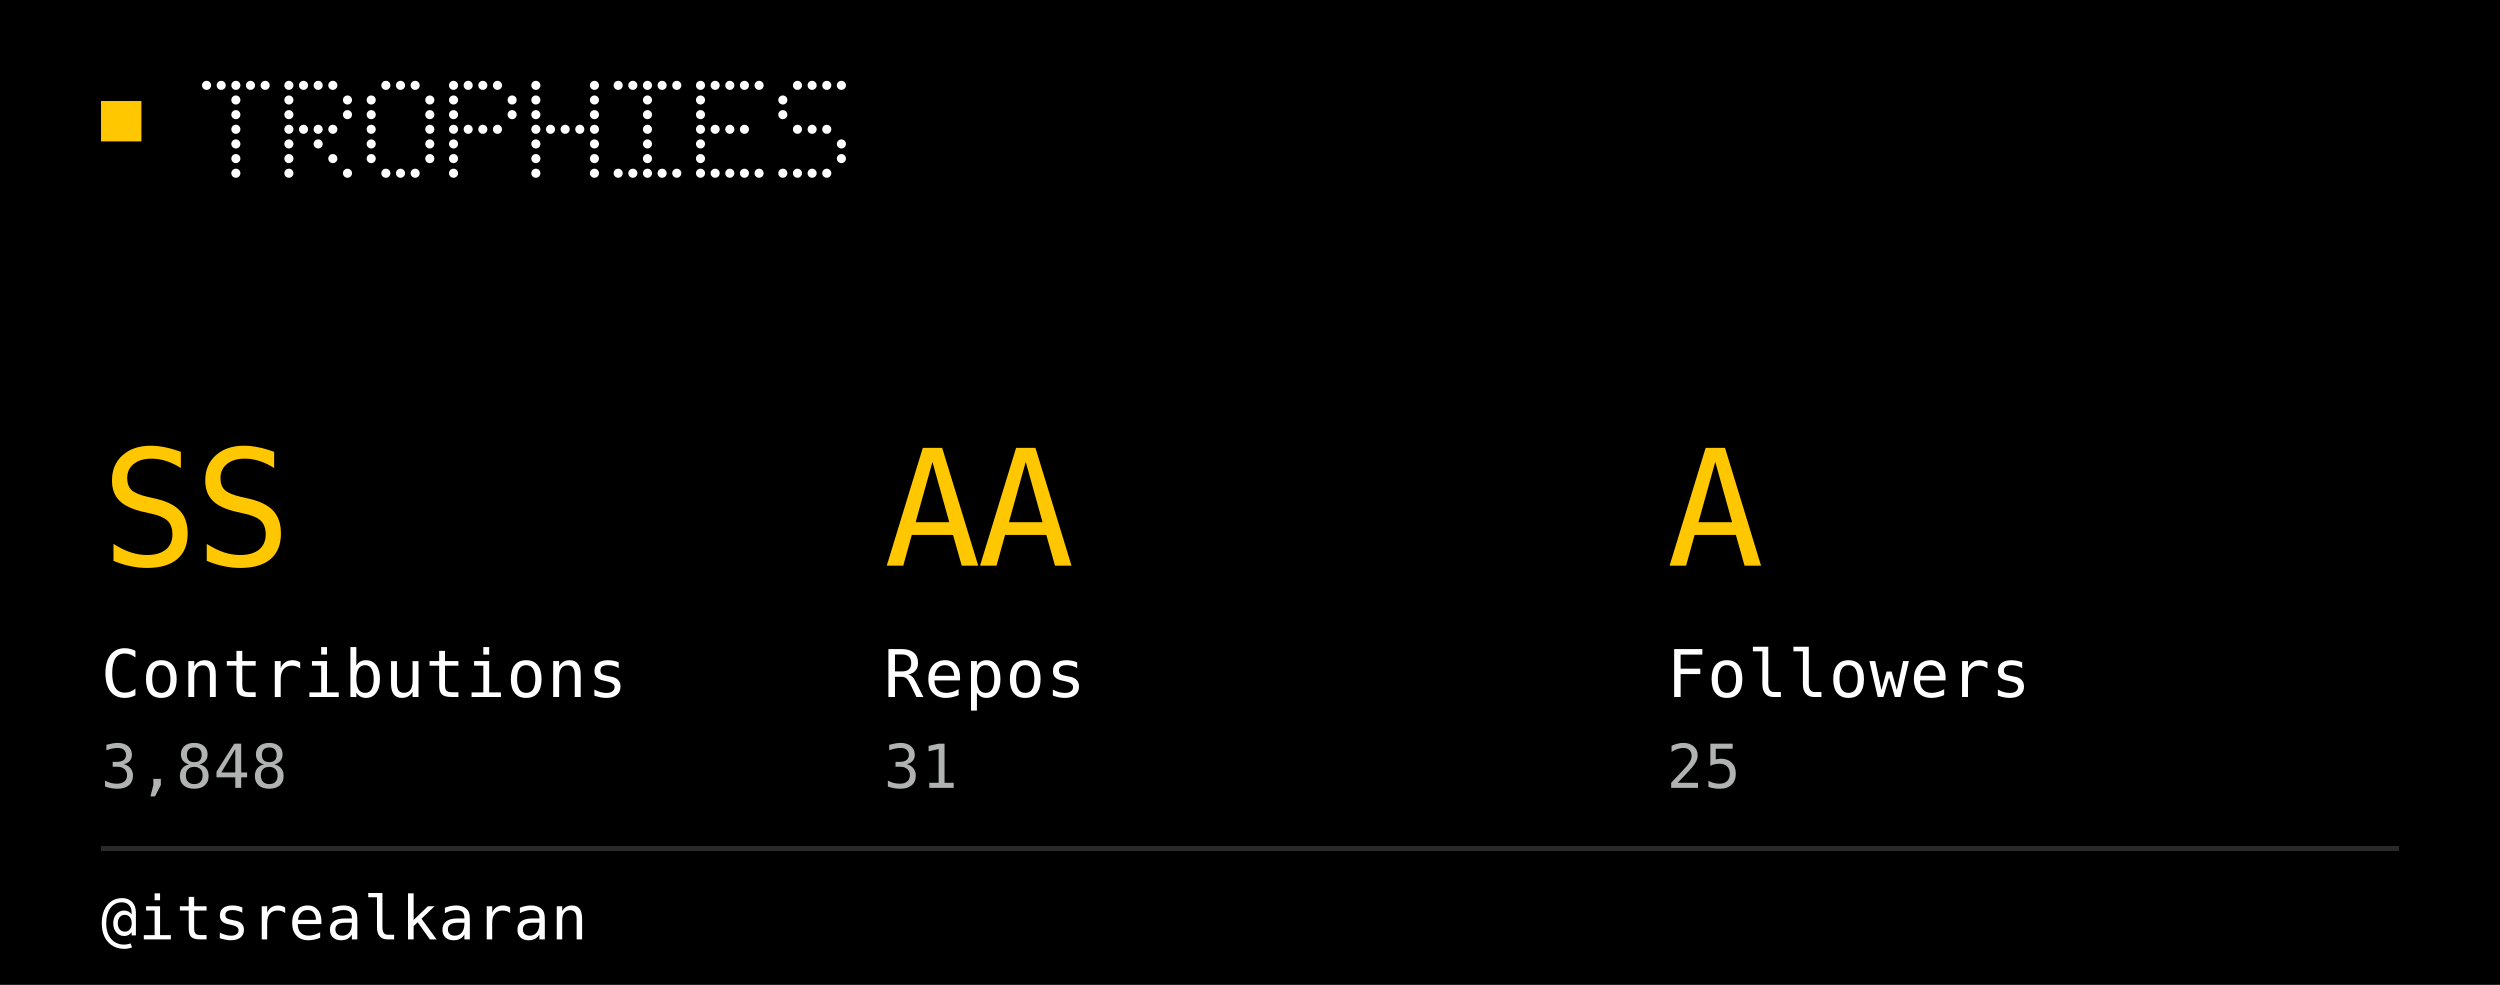
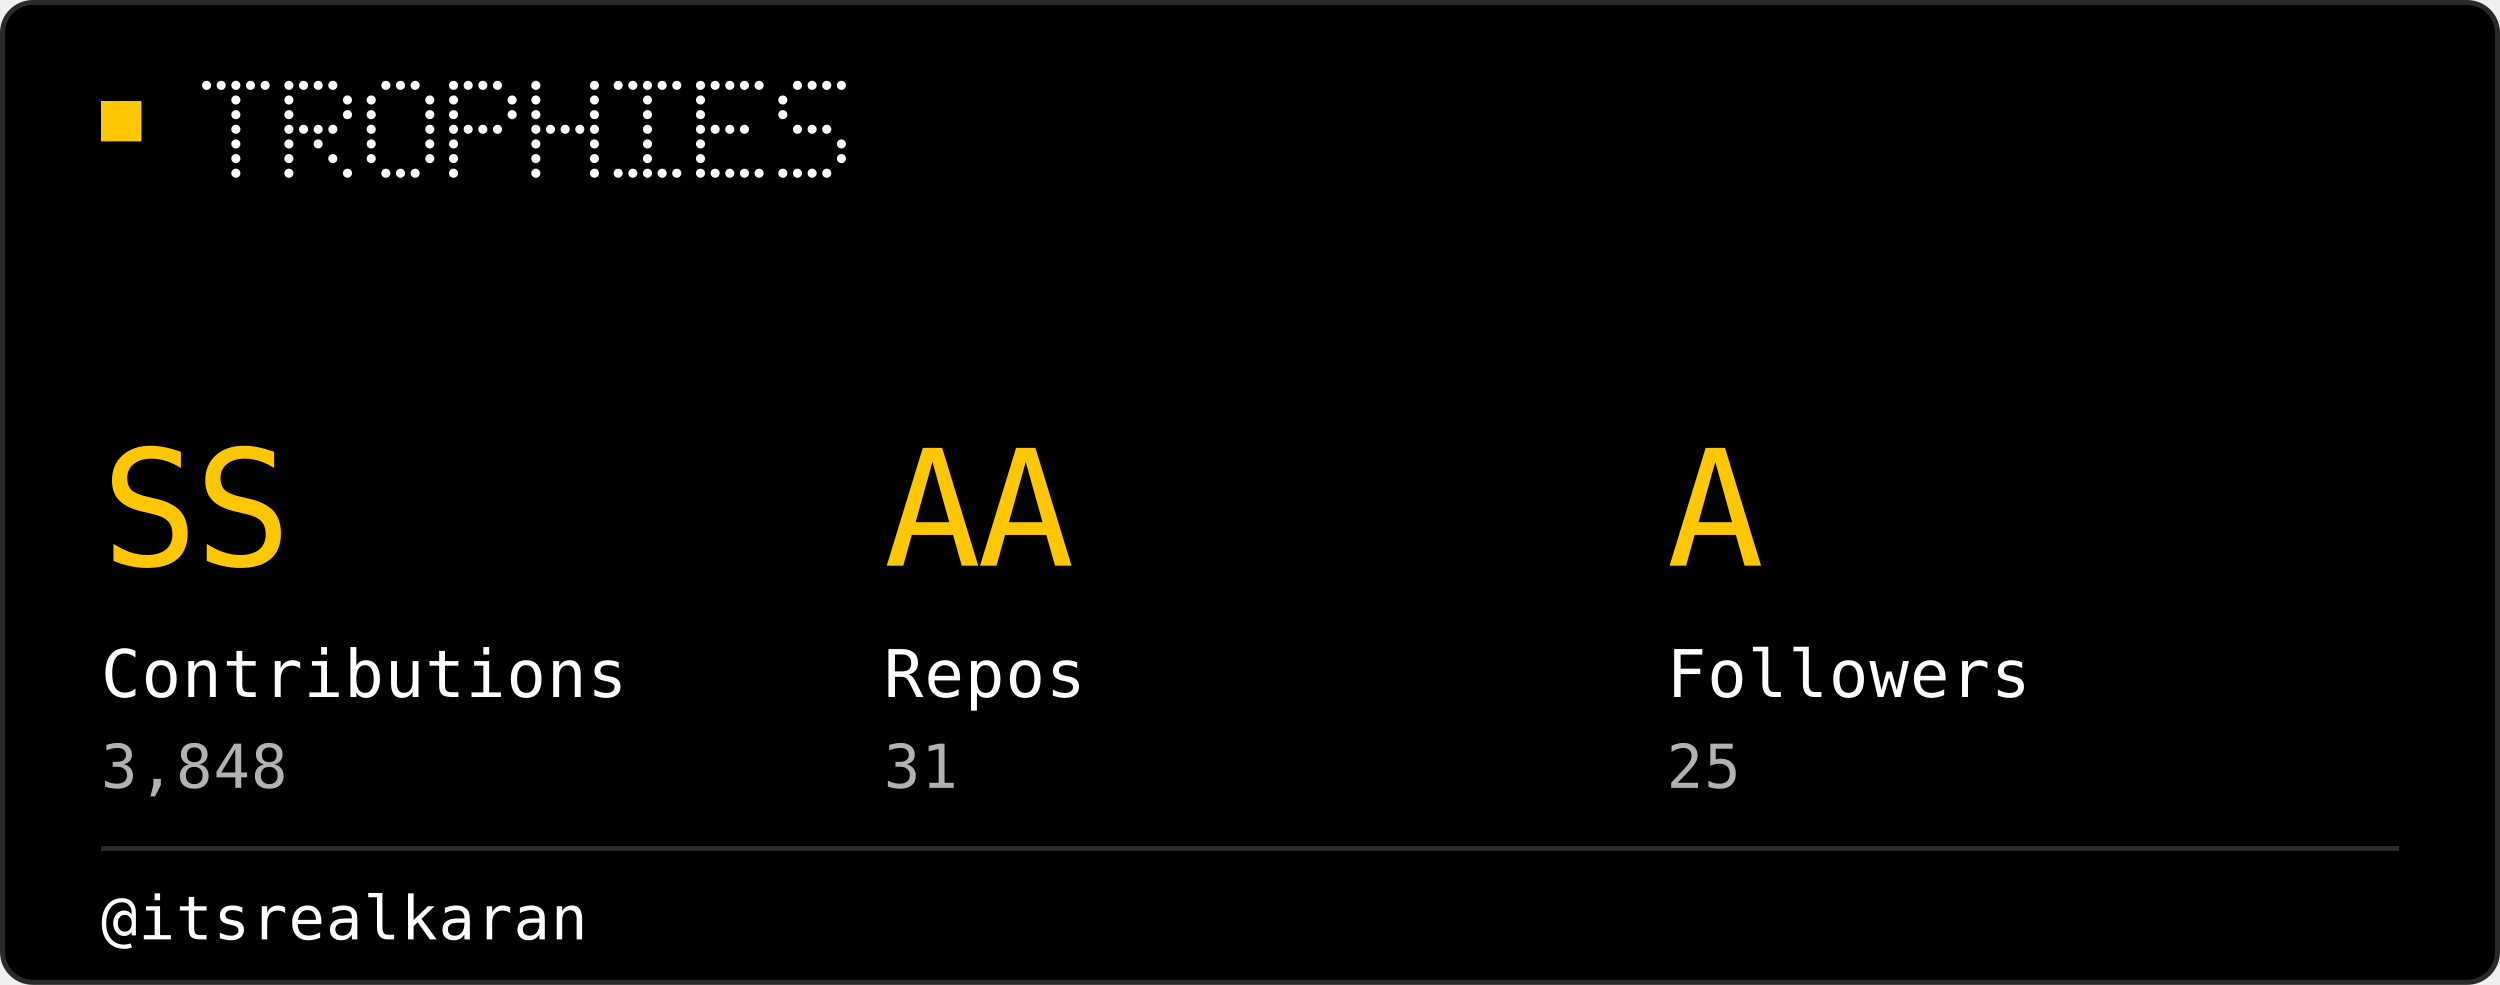
<svg xmlns="http://www.w3.org/2000/svg" width="495" height="195" viewBox="0 0 495 195" role="img">
-   <rect width="495" height="195" fill="#000000" />
+   <rect x="0.5" y="0.5" width="494" height="194" rx="6" fill="#000000" stroke="#2A2A2A" stroke-width="1" />
  <rect x="20" y="20" width="8" height="8" fill="#FFC700" />
  <circle cx="40.9" cy="16.9" r="0.90" fill="#FFFFFF" />
  <circle cx="43.8" cy="16.9" r="0.90" fill="#FFFFFF" />
  <circle cx="46.7" cy="16.9" r="0.90" fill="#FFFFFF" />
  <circle cx="49.6" cy="16.9" r="0.90" fill="#FFFFFF" />
  <circle cx="52.5" cy="16.9" r="0.90" fill="#FFFFFF" />
  <circle cx="46.7" cy="19.8" r="0.90" fill="#FFFFFF" />
  <circle cx="46.7" cy="22.7" r="0.90" fill="#FFFFFF" />
  <circle cx="46.7" cy="25.6" r="0.90" fill="#FFFFFF" />
  <circle cx="46.7" cy="28.5" r="0.90" fill="#FFFFFF" />
  <circle cx="46.7" cy="31.4" r="0.90" fill="#FFFFFF" />
  <circle cx="46.7" cy="34.3" r="0.90" fill="#FFFFFF" />
  <circle cx="57.2" cy="16.9" r="0.90" fill="#FFFFFF" />
  <circle cx="60.1" cy="16.9" r="0.90" fill="#FFFFFF" />
  <circle cx="63.0" cy="16.9" r="0.90" fill="#FFFFFF" />
  <circle cx="65.9" cy="16.9" r="0.90" fill="#FFFFFF" />
  <circle cx="57.2" cy="19.8" r="0.90" fill="#FFFFFF" />
  <circle cx="68.8" cy="19.8" r="0.90" fill="#FFFFFF" />
  <circle cx="57.2" cy="22.7" r="0.90" fill="#FFFFFF" />
  <circle cx="68.8" cy="22.7" r="0.90" fill="#FFFFFF" />
  <circle cx="57.2" cy="25.6" r="0.90" fill="#FFFFFF" />
  <circle cx="60.1" cy="25.6" r="0.90" fill="#FFFFFF" />
  <circle cx="63.0" cy="25.6" r="0.90" fill="#FFFFFF" />
  <circle cx="65.9" cy="25.6" r="0.90" fill="#FFFFFF" />
  <circle cx="57.2" cy="28.5" r="0.90" fill="#FFFFFF" />
  <circle cx="63.0" cy="28.5" r="0.90" fill="#FFFFFF" />
  <circle cx="57.2" cy="31.4" r="0.90" fill="#FFFFFF" />
  <circle cx="65.9" cy="31.4" r="0.90" fill="#FFFFFF" />
  <circle cx="57.2" cy="34.3" r="0.90" fill="#FFFFFF" />
  <circle cx="68.8" cy="34.3" r="0.90" fill="#FFFFFF" />
  <circle cx="76.4" cy="16.9" r="0.90" fill="#FFFFFF" />
  <circle cx="79.3" cy="16.9" r="0.90" fill="#FFFFFF" />
  <circle cx="82.2" cy="16.9" r="0.90" fill="#FFFFFF" />
  <circle cx="73.5" cy="19.8" r="0.90" fill="#FFFFFF" />
  <circle cx="85.1" cy="19.8" r="0.90" fill="#FFFFFF" />
  <circle cx="73.5" cy="22.7" r="0.90" fill="#FFFFFF" />
  <circle cx="85.1" cy="22.7" r="0.90" fill="#FFFFFF" />
  <circle cx="73.5" cy="25.6" r="0.90" fill="#FFFFFF" />
  <circle cx="85.1" cy="25.6" r="0.90" fill="#FFFFFF" />
  <circle cx="73.5" cy="28.5" r="0.90" fill="#FFFFFF" />
  <circle cx="85.1" cy="28.5" r="0.90" fill="#FFFFFF" />
  <circle cx="73.5" cy="31.4" r="0.90" fill="#FFFFFF" />
  <circle cx="85.1" cy="31.4" r="0.90" fill="#FFFFFF" />
  <circle cx="76.4" cy="34.3" r="0.90" fill="#FFFFFF" />
  <circle cx="79.3" cy="34.3" r="0.90" fill="#FFFFFF" />
  <circle cx="82.2" cy="34.3" r="0.90" fill="#FFFFFF" />
  <circle cx="89.8" cy="16.9" r="0.90" fill="#FFFFFF" />
  <circle cx="92.7" cy="16.9" r="0.90" fill="#FFFFFF" />
  <circle cx="95.6" cy="16.9" r="0.90" fill="#FFFFFF" />
  <circle cx="98.5" cy="16.9" r="0.90" fill="#FFFFFF" />
  <circle cx="89.8" cy="19.8" r="0.90" fill="#FFFFFF" />
  <circle cx="101.4" cy="19.8" r="0.90" fill="#FFFFFF" />
  <circle cx="89.8" cy="22.7" r="0.90" fill="#FFFFFF" />
  <circle cx="101.4" cy="22.7" r="0.90" fill="#FFFFFF" />
  <circle cx="89.8" cy="25.6" r="0.90" fill="#FFFFFF" />
  <circle cx="92.7" cy="25.6" r="0.90" fill="#FFFFFF" />
  <circle cx="95.6" cy="25.6" r="0.90" fill="#FFFFFF" />
  <circle cx="98.5" cy="25.6" r="0.90" fill="#FFFFFF" />
  <circle cx="89.8" cy="28.5" r="0.90" fill="#FFFFFF" />
  <circle cx="89.8" cy="31.4" r="0.90" fill="#FFFFFF" />
  <circle cx="89.8" cy="34.3" r="0.90" fill="#FFFFFF" />
  <circle cx="106.1" cy="16.9" r="0.90" fill="#FFFFFF" />
  <circle cx="117.7" cy="16.9" r="0.90" fill="#FFFFFF" />
  <circle cx="106.1" cy="19.8" r="0.90" fill="#FFFFFF" />
  <circle cx="117.7" cy="19.8" r="0.90" fill="#FFFFFF" />
  <circle cx="106.1" cy="22.7" r="0.90" fill="#FFFFFF" />
  <circle cx="117.7" cy="22.7" r="0.90" fill="#FFFFFF" />
  <circle cx="106.1" cy="25.6" r="0.90" fill="#FFFFFF" />
  <circle cx="109.0" cy="25.6" r="0.90" fill="#FFFFFF" />
  <circle cx="111.9" cy="25.6" r="0.90" fill="#FFFFFF" />
  <circle cx="114.8" cy="25.6" r="0.90" fill="#FFFFFF" />
  <circle cx="117.7" cy="25.6" r="0.90" fill="#FFFFFF" />
  <circle cx="106.1" cy="28.5" r="0.90" fill="#FFFFFF" />
  <circle cx="117.7" cy="28.5" r="0.90" fill="#FFFFFF" />
  <circle cx="106.1" cy="31.4" r="0.90" fill="#FFFFFF" />
  <circle cx="117.7" cy="31.4" r="0.90" fill="#FFFFFF" />
  <circle cx="106.1" cy="34.3" r="0.90" fill="#FFFFFF" />
  <circle cx="117.7" cy="34.3" r="0.90" fill="#FFFFFF" />
  <circle cx="122.4" cy="16.9" r="0.90" fill="#FFFFFF" />
  <circle cx="125.3" cy="16.9" r="0.90" fill="#FFFFFF" />
  <circle cx="128.2" cy="16.9" r="0.90" fill="#FFFFFF" />
  <circle cx="131.1" cy="16.9" r="0.90" fill="#FFFFFF" />
  <circle cx="134.0" cy="16.9" r="0.90" fill="#FFFFFF" />
  <circle cx="128.2" cy="19.8" r="0.90" fill="#FFFFFF" />
  <circle cx="128.2" cy="22.7" r="0.90" fill="#FFFFFF" />
  <circle cx="128.2" cy="25.6" r="0.90" fill="#FFFFFF" />
  <circle cx="128.2" cy="28.5" r="0.90" fill="#FFFFFF" />
  <circle cx="128.2" cy="31.4" r="0.90" fill="#FFFFFF" />
  <circle cx="122.4" cy="34.3" r="0.90" fill="#FFFFFF" />
  <circle cx="125.3" cy="34.3" r="0.90" fill="#FFFFFF" />
  <circle cx="128.2" cy="34.3" r="0.90" fill="#FFFFFF" />
  <circle cx="131.1" cy="34.3" r="0.90" fill="#FFFFFF" />
  <circle cx="134.0" cy="34.3" r="0.90" fill="#FFFFFF" />
  <circle cx="138.7" cy="16.9" r="0.90" fill="#FFFFFF" />
  <circle cx="141.6" cy="16.9" r="0.90" fill="#FFFFFF" />
  <circle cx="144.5" cy="16.9" r="0.90" fill="#FFFFFF" />
  <circle cx="147.4" cy="16.9" r="0.90" fill="#FFFFFF" />
  <circle cx="150.3" cy="16.9" r="0.90" fill="#FFFFFF" />
  <circle cx="138.7" cy="19.8" r="0.90" fill="#FFFFFF" />
  <circle cx="138.7" cy="22.7" r="0.90" fill="#FFFFFF" />
  <circle cx="138.7" cy="25.6" r="0.90" fill="#FFFFFF" />
  <circle cx="141.6" cy="25.6" r="0.90" fill="#FFFFFF" />
  <circle cx="144.5" cy="25.6" r="0.90" fill="#FFFFFF" />
  <circle cx="147.4" cy="25.6" r="0.90" fill="#FFFFFF" />
  <circle cx="138.7" cy="28.5" r="0.90" fill="#FFFFFF" />
  <circle cx="138.7" cy="31.4" r="0.90" fill="#FFFFFF" />
  <circle cx="138.7" cy="34.3" r="0.90" fill="#FFFFFF" />
  <circle cx="141.6" cy="34.3" r="0.90" fill="#FFFFFF" />
  <circle cx="144.5" cy="34.3" r="0.90" fill="#FFFFFF" />
  <circle cx="147.4" cy="34.3" r="0.90" fill="#FFFFFF" />
  <circle cx="150.3" cy="34.3" r="0.90" fill="#FFFFFF" />
  <circle cx="157.9" cy="16.9" r="0.90" fill="#FFFFFF" />
  <circle cx="160.8" cy="16.9" r="0.90" fill="#FFFFFF" />
  <circle cx="163.7" cy="16.9" r="0.90" fill="#FFFFFF" />
  <circle cx="166.6" cy="16.9" r="0.90" fill="#FFFFFF" />
  <circle cx="155.0" cy="19.8" r="0.90" fill="#FFFFFF" />
  <circle cx="155.0" cy="22.7" r="0.90" fill="#FFFFFF" />
  <circle cx="157.9" cy="25.6" r="0.90" fill="#FFFFFF" />
  <circle cx="160.8" cy="25.6" r="0.90" fill="#FFFFFF" />
  <circle cx="163.7" cy="25.6" r="0.90" fill="#FFFFFF" />
  <circle cx="166.6" cy="28.5" r="0.90" fill="#FFFFFF" />
  <circle cx="166.6" cy="31.4" r="0.90" fill="#FFFFFF" />
  <circle cx="155.0" cy="34.3" r="0.90" fill="#FFFFFF" />
  <circle cx="157.9" cy="34.3" r="0.90" fill="#FFFFFF" />
  <circle cx="160.8" cy="34.3" r="0.90" fill="#FFFFFF" />
  <circle cx="163.7" cy="34.3" r="0.90" fill="#FFFFFF" />
  <text x="20" y="112" fill="#FFC700" font-family="ui-monospace, Geist Mono, monospace" font-size="32" letter-spacing="-0.8" dominant-baseline="auto">SS</text>
  <text x="20" y="138" fill="#FFFFFF" font-family="ui-monospace, Geist Mono, monospace" font-size="13" letter-spacing="0.2" dominant-baseline="auto">Contributions</text>
  <text x="20" y="156" fill="#B1B3B3" font-family="ui-monospace, Geist Mono, monospace" font-size="12" letter-spacing="0.2" dominant-baseline="auto">3,848</text>
  <text x="175" y="112" fill="#FFC700" font-family="ui-monospace, Geist Mono, monospace" font-size="32" letter-spacing="-0.8" dominant-baseline="auto">AA</text>
  <text x="175" y="138" fill="#FFFFFF" font-family="ui-monospace, Geist Mono, monospace" font-size="13" letter-spacing="0.2" dominant-baseline="auto">Repos</text>
  <text x="175" y="156" fill="#B1B3B3" font-family="ui-monospace, Geist Mono, monospace" font-size="12" letter-spacing="0.2" dominant-baseline="auto">31</text>
  <text x="330" y="112" fill="#FFC700" font-family="ui-monospace, Geist Mono, monospace" font-size="32" letter-spacing="-0.8" dominant-baseline="auto">A</text>
  <text x="330" y="138" fill="#FFFFFF" font-family="ui-monospace, Geist Mono, monospace" font-size="13" letter-spacing="0.2" dominant-baseline="auto">Followers</text>
  <text x="330" y="156" fill="#B1B3B3" font-family="ui-monospace, Geist Mono, monospace" font-size="12" letter-spacing="0.2" dominant-baseline="auto">25</text>
  <line x1="20" y1="168" x2="475" y2="168" stroke="#2A2A2A" />
  <text x="20" y="186" fill="#FFFFFF" font-family="ui-monospace, Geist Mono, monospace" font-size="12" letter-spacing="0.2" dominant-baseline="auto">@itsrealkaran</text>
</svg>
